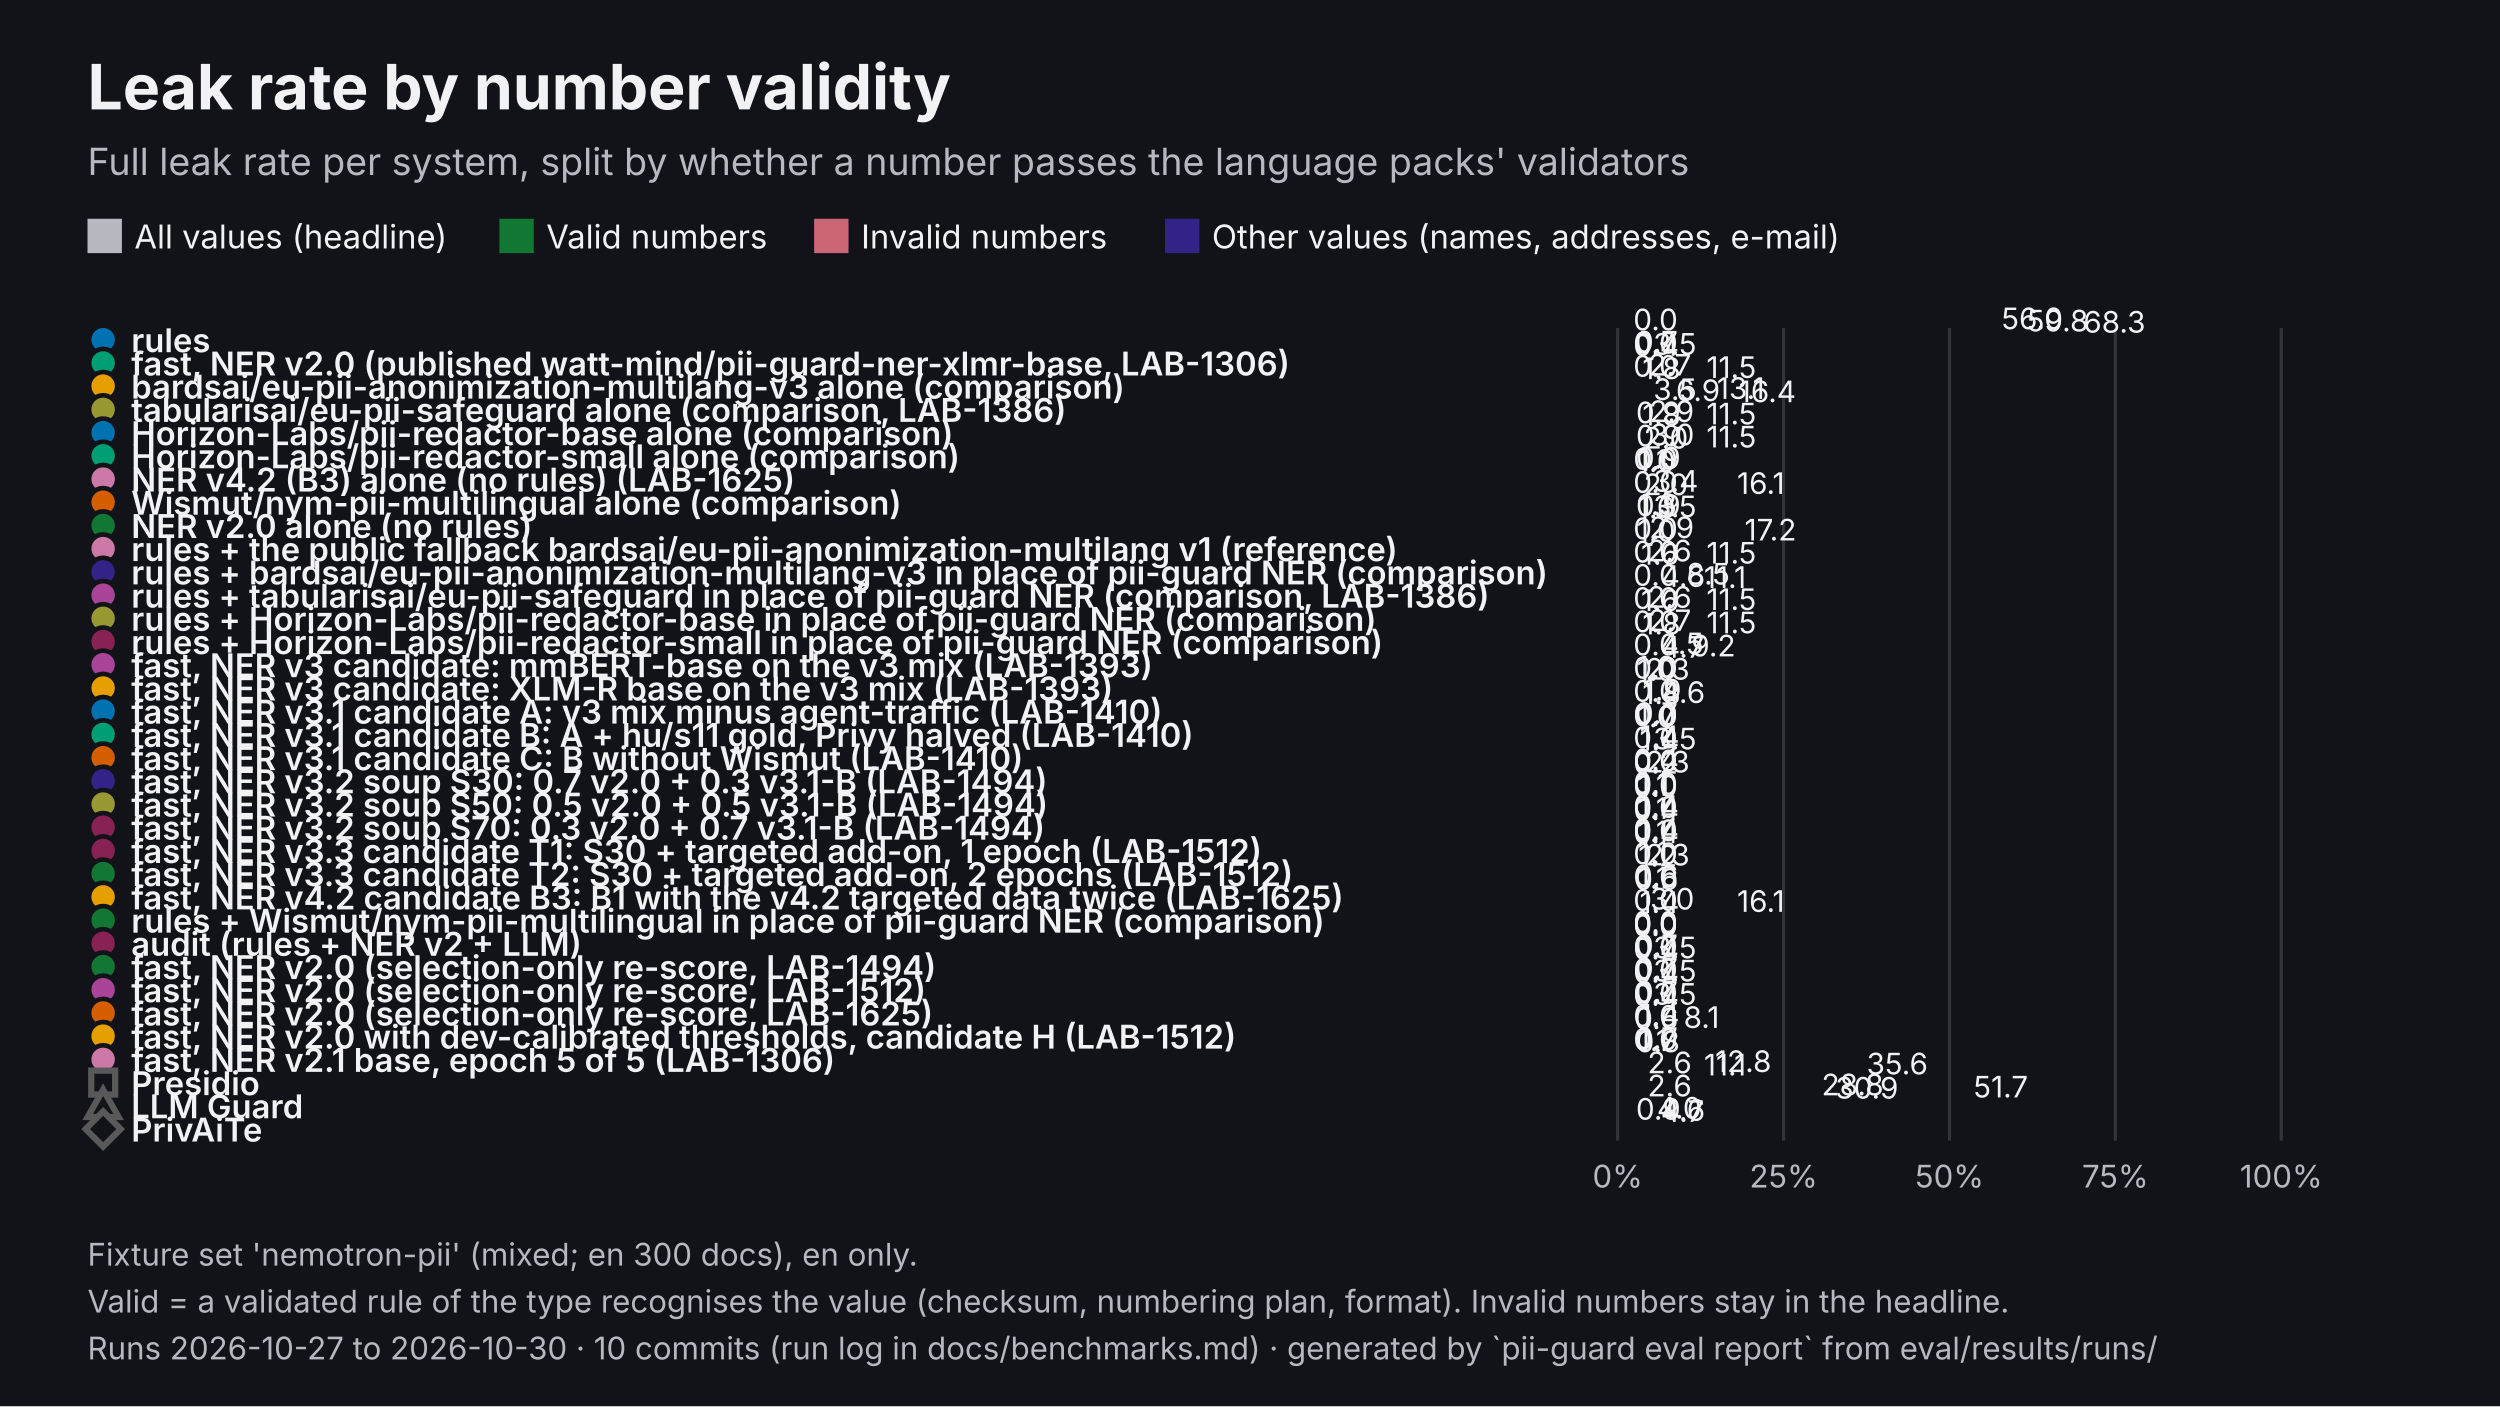
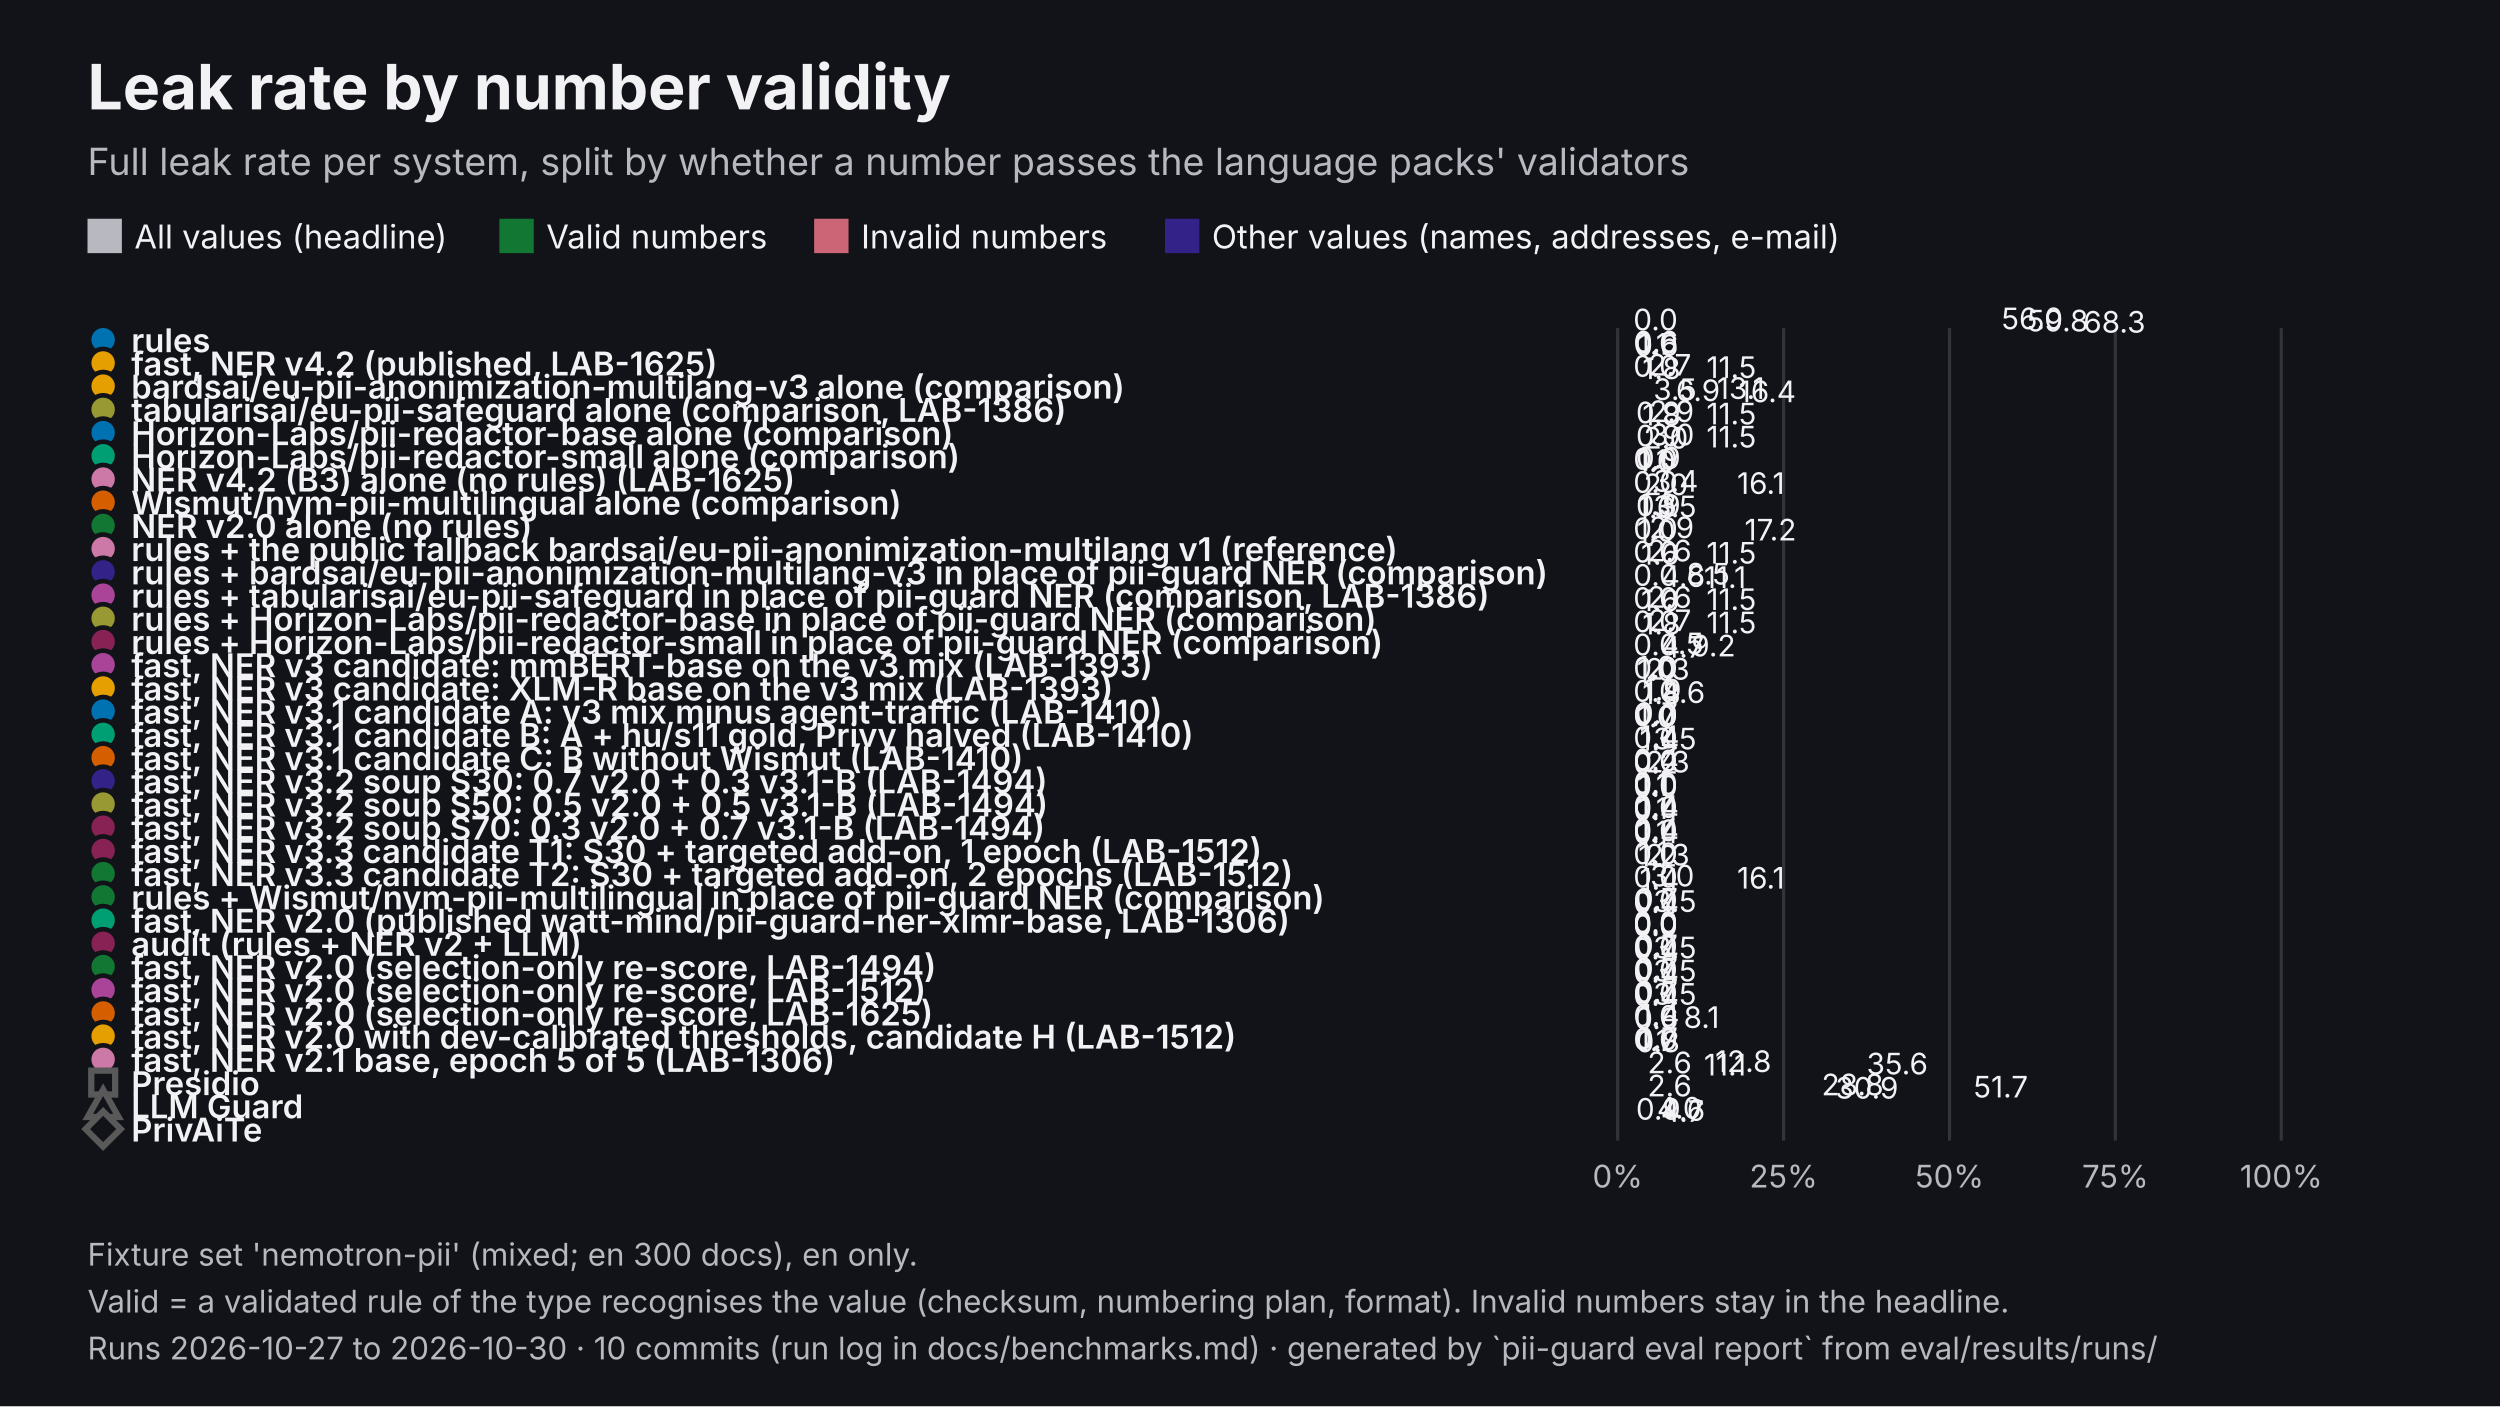
<svg xmlns="http://www.w3.org/2000/svg" viewBox="0 0 1600 900" width="1600" height="900" role="img" aria-labelledby="t d" font-family="Inter, 'Helvetica Neue', Helvetica, Arial, sans-serif">
  <rect width="1600" height="900" fill="#111318" />
  <text x="56" y="70" font-size="40" fill="#F2F2F5" font-weight="700">Leak rate by number validity</text>
  <text x="56" y="112" font-size="24" fill="#B8B8C0">Full leak rate per system, split by whether a number passes the language packs' validators</text>
  <rect x="56" y="140" width="22" height="22" fill="#B8B8C0" />
  <text x="86" y="159" font-size="21" fill="#F2F2F5">All values (headline)</text>
  <rect x="319.61" y="140" width="22" height="22" fill="#117733" />
  <text x="349.6" y="159" font-size="21" fill="#F2F2F5">Valid numbers</text>
  <rect x="521.06" y="140" width="22" height="22" fill="#CC6677" />
  <text x="551.1" y="159" font-size="21" fill="#F2F2F5">Invalid numbers</text>
  <rect x="745.61" y="140" width="22" height="22" fill="#332288" />
  <text x="775.6" y="159" font-size="21" fill="#F2F2F5">Other values (names, addresses, e-mail)</text>
  <line x1="1035.3" y1="210" x2="1035.3" y2="730" stroke="#33333A" stroke-width="2" />
  <text x="1035.3" y="760" font-size="20" fill="#B8B8C0" text-anchor="middle">0%</text>
  <line x1="1141.5" y1="210" x2="1141.5" y2="730" stroke="#33333A" stroke-width="2" />
  <text x="1141.5" y="760" font-size="20" fill="#B8B8C0" text-anchor="middle">25%</text>
  <line x1="1247.7" y1="210" x2="1247.7" y2="730" stroke="#33333A" stroke-width="2" />
  <text x="1247.7" y="760" font-size="20" fill="#B8B8C0" text-anchor="middle">50%</text>
  <line x1="1353.8" y1="210" x2="1353.8" y2="730" stroke="#33333A" stroke-width="2" />
  <text x="1353.8" y="760" font-size="20" fill="#B8B8C0" text-anchor="middle">75%</text>
  <line x1="1460" y1="210" x2="1460" y2="730" stroke="#33333A" stroke-width="2" />
  <text x="1460" y="760" font-size="20" fill="#B8B8C0" text-anchor="middle">100%</text>
  <circle cx="66" cy="217.4" r="9" fill="#0072B2" stroke="#111318" stroke-width="3" />
  <text x="84" y="225.4" font-size="21" fill="#F2F2F5" font-weight="600">rules</text>
  <rect x="1035.3" y="218" width="237.6" height="-3.3" fill="#B8B8C0" />
  <text x="1280.9" y="210.7" font-size="19" fill="#F2F2F5">56.0</text>
  <rect x="1035.3" y="218.7" width="2" height="-3.3" fill="#117733" />
  <text x="1045.3" y="211.4" font-size="19" fill="#F2F2F5">0.0</text>
  <rect x="1035.3" y="219.4" width="253.8" height="-3.3" fill="#CC6677" />
  <text x="1297.2" y="212.1" font-size="19" fill="#F2F2F5">59.8</text>
  <rect x="1035.3" y="220.1" width="290" height="-3.3" fill="#332288" />
  <text x="1333.3" y="212.9" font-size="19" fill="#F2F2F5">68.3</text>
-   <circle cx="66" cy="232.3" r="9" fill="#009E73" stroke="#111318" stroke-width="3" />
-   <text x="84" y="240.3" font-size="21" fill="#F2F2F5" font-weight="600">fast, NER v2.0 (published watt-mind/pii-guard-ner-xlmr-base, LAB-1306)</text>
-   <rect x="1035.3" y="232.9" width="3.1" height="-3.3" fill="#B8B8C0" />
-   <text x="1046.4" y="225.6" font-size="19" fill="#F2F2F5">0.7</text>
+   <circle cx="66" cy="232.3" r="9" fill="#E69F00" stroke="#111318" stroke-width="3" />
+   <text x="84" y="240.3" font-size="21" fill="#F2F2F5" font-weight="600">fast, NER v4.2 (published, LAB-1625)</text>
+   <rect x="1035.3" y="232.9" width="2.4" height="-3.3" fill="#B8B8C0" />
+   <text x="1045.8" y="225.6" font-size="19" fill="#F2F2F5">0.6</text>
  <rect x="1035.3" y="233.6" width="2" height="-3.3" fill="#117733" />
  <text x="1045.3" y="226.3" font-size="19" fill="#F2F2F5">0.0</text>
-   <rect x="1035.3" y="234.3" width="14.7" height="-3.3" fill="#CC6677" />
-   <text x="1058" y="227" font-size="19" fill="#F2F2F5">3.5</text>
-   <rect x="1035.3" y="235" width="2" height="-3.3" fill="#332288" />
-   <text x="1045.3" y="227.7" font-size="19" fill="#F2F2F5">0.4</text>
+   <rect x="1035.3" y="234.3" width="4.9" height="-3.3" fill="#CC6677" />
+   <text x="1048.2" y="227" font-size="19" fill="#F2F2F5">1.1</text>
+   <rect x="1035.3" y="235" width="2.6" height="-3.3" fill="#332288" />
+   <text x="1045.9" y="227.7" font-size="19" fill="#F2F2F5">0.6</text>
  <circle cx="66" cy="247.1" r="9" fill="#E69F00" stroke="#111318" stroke-width="3" />
  <text x="84" y="255.1" font-size="21" fill="#F2F2F5" font-weight="600">bardsai/eu-pii-anonimization-multilang-v3 alone (comparison)</text>
  <rect x="1035.3" y="247.7" width="11.6" height="-3.3" fill="#B8B8C0" />
  <text x="1054.9" y="240.4" font-size="19" fill="#F2F2F5">2.7</text>
  <rect x="1035.3" y="248.4" width="2" height="-3.3" fill="#117733" />
  <text x="1045.3" y="241.1" font-size="19" fill="#F2F2F5">0.0</text>
  <rect x="1035.3" y="249.1" width="48.8" height="-3.3" fill="#CC6677" />
  <text x="1092.1" y="241.9" font-size="19" fill="#F2F2F5">11.5</text>
  <rect x="1035.3" y="249.9" width="7.7" height="-3.3" fill="#332288" />
  <text x="1051.1" y="242.6" font-size="19" fill="#F2F2F5">1.8</text>
  <circle cx="66" cy="262" r="9" fill="#999933" stroke="#111318" stroke-width="3" />
  <text x="84" y="270" font-size="21" fill="#F2F2F5" font-weight="600">tabularisai/eu-pii-safeguard alone (comparison, LAB-1386)</text>
  <rect x="1035.3" y="262.6" width="55.5" height="-3.3" fill="#B8B8C0" />
  <text x="1098.8" y="255.3" font-size="19" fill="#F2F2F5">13.1</text>
  <rect x="1035.3" y="263.3" width="14.8" height="-3.3" fill="#117733" />
  <text x="1058.1" y="256" font-size="19" fill="#F2F2F5">3.5</text>
  <rect x="1035.3" y="264" width="29.3" height="-3.3" fill="#CC6677" />
  <text x="1072.6" y="256.7" font-size="19" fill="#F2F2F5">6.9</text>
  <rect x="1035.3" y="264.7" width="69.5" height="-3.3" fill="#332288" />
  <text x="1112.8" y="257.4" font-size="19" fill="#F2F2F5">16.4</text>
  <circle cx="66" cy="276.9" r="9" fill="#0072B2" stroke="#111318" stroke-width="3" />
  <text x="84" y="284.9" font-size="21" fill="#F2F2F5" font-weight="600">Horizon-Labs/pii-redactor-base alone (comparison)</text>
  <rect x="1035.3" y="277.4" width="12.2" height="-3.3" fill="#B8B8C0" />
  <text x="1055.5" y="270.1" font-size="19" fill="#F2F2F5">2.9</text>
  <rect x="1035.3" y="278.1" width="3.7" height="-3.3" fill="#117733" />
  <text x="1047" y="270.9" font-size="19" fill="#F2F2F5">0.9</text>
  <rect x="1035.3" y="278.9" width="48.8" height="-3.3" fill="#CC6677" />
  <text x="1092.1" y="271.6" font-size="19" fill="#F2F2F5">11.5</text>
  <rect x="1035.3" y="279.6" width="7.7" height="-3.3" fill="#332288" />
  <text x="1051.1" y="272.3" font-size="19" fill="#F2F2F5">1.8</text>
  <circle cx="66" cy="291.7" r="9" fill="#009E73" stroke="#111318" stroke-width="3" />
  <text x="84" y="299.7" font-size="21" fill="#F2F2F5" font-weight="600">Horizon-Labs/pii-redactor-small alone (comparison)</text>
  <rect x="1035.3" y="292.3" width="12.8" height="-3.3" fill="#B8B8C0" />
  <text x="1056.1" y="285" font-size="19" fill="#F2F2F5">3.0</text>
  <rect x="1035.3" y="293" width="3.7" height="-3.3" fill="#117733" />
  <text x="1047" y="285.7" font-size="19" fill="#F2F2F5">0.9</text>
  <rect x="1035.3" y="293.7" width="48.8" height="-3.3" fill="#CC6677" />
  <text x="1092.1" y="286.4" font-size="19" fill="#F2F2F5">11.5</text>
  <rect x="1035.3" y="294.4" width="8.6" height="-3.3" fill="#332288" />
  <text x="1051.9" y="287.1" font-size="19" fill="#F2F2F5">2.0</text>
  <circle cx="66" cy="306.6" r="9" fill="#CC79A7" stroke="#111318" stroke-width="3" />
  <text x="84" y="314.6" font-size="21" fill="#F2F2F5" font-weight="600">NER v4.2 (B3) alone (no rules) (LAB-1625)</text>
  <rect x="1035.3" y="307.1" width="3.7" height="-3.3" fill="#B8B8C0" />
  <text x="1047" y="299.9" font-size="19" fill="#F2F2F5">0.9</text>
  <rect x="1035.3" y="307.9" width="2" height="-3.3" fill="#117733" />
  <text x="1045.3" y="300.6" font-size="19" fill="#F2F2F5">0.0</text>
  <rect x="1035.3" y="308.6" width="4.9" height="-3.3" fill="#CC6677" />
  <text x="1048.2" y="301.3" font-size="19" fill="#F2F2F5">1.1</text>
  <rect x="1035.3" y="309.3" width="4.3" height="-3.3" fill="#332288" />
  <text x="1047.6" y="302" font-size="19" fill="#F2F2F5">1.0</text>
  <circle cx="66" cy="321.4" r="9" fill="#D55E00" stroke="#111318" stroke-width="3" />
  <text x="84" y="329.4" font-size="21" fill="#F2F2F5" font-weight="600">Wismut/nym-pii-multilingual alone (comparison)</text>
  <rect x="1035.3" y="322" width="14.6" height="-3.3" fill="#B8B8C0" />
  <text x="1057.9" y="314.7" font-size="19" fill="#F2F2F5">3.4</text>
  <rect x="1035.3" y="322.7" width="2" height="-3.3" fill="#117733" />
  <text x="1045.3" y="315.4" font-size="19" fill="#F2F2F5">0.0</text>
  <rect x="1035.3" y="323.4" width="68.3" height="-3.3" fill="#CC6677" />
  <text x="1111.7" y="316.1" font-size="19" fill="#F2F2F5">16.1</text>
  <rect x="1035.3" y="324.1" width="8.6" height="-3.3" fill="#332288" />
  <text x="1051.9" y="316.9" font-size="19" fill="#F2F2F5">2.0</text>
  <circle cx="66" cy="336.3" r="9" fill="#117733" stroke="#111318" stroke-width="3" />
  <text x="84" y="344.3" font-size="21" fill="#F2F2F5" font-weight="600">NER v2.0 alone (no rules)</text>
  <rect x="1035.3" y="336.9" width="5.5" height="-3.3" fill="#B8B8C0" />
  <text x="1048.8" y="329.6" font-size="19" fill="#F2F2F5">1.3</text>
  <rect x="1035.3" y="337.6" width="3.7" height="-3.3" fill="#117733" />
  <text x="1047" y="330.3" font-size="19" fill="#F2F2F5">0.9</text>
  <rect x="1035.3" y="338.3" width="14.7" height="-3.3" fill="#CC6677" />
  <text x="1058" y="331" font-size="19" fill="#F2F2F5">3.5</text>
  <rect x="1035.3" y="339" width="4.3" height="-3.3" fill="#332288" />
  <text x="1047.6" y="331.7" font-size="19" fill="#F2F2F5">1.0</text>
  <circle cx="66" cy="351.1" r="9" fill="#CC79A7" stroke="#111318" stroke-width="3" />
  <text x="84" y="359.1" font-size="21" fill="#F2F2F5" font-weight="600">rules + the public fallback bardsai/eu-pii-anonimization-multilang v1 (reference)</text>
  <rect x="1035.3" y="351.7" width="12.2" height="-3.3" fill="#B8B8C0" />
  <text x="1055.5" y="344.4" font-size="19" fill="#F2F2F5">2.9</text>
  <rect x="1035.3" y="352.4" width="2" height="-3.3" fill="#117733" />
  <text x="1045.3" y="345.1" font-size="19" fill="#F2F2F5">0.0</text>
  <rect x="1035.3" y="353.1" width="73.2" height="-3.3" fill="#CC6677" />
  <text x="1116.5" y="345.9" font-size="19" fill="#F2F2F5">17.2</text>
  <rect x="1035.3" y="353.9" width="4.3" height="-3.3" fill="#332288" />
  <text x="1047.6" y="346.6" font-size="19" fill="#F2F2F5">1.0</text>
  <circle cx="66" cy="366" r="9" fill="#332288" stroke="#111318" stroke-width="3" />
  <text x="84" y="374" font-size="21" fill="#F2F2F5" font-weight="600">rules + bardsai/eu-pii-anonimization-multilang-v3 in place of pii-guard NER (comparison)</text>
  <rect x="1035.3" y="366.6" width="11" height="-3.3" fill="#B8B8C0" />
  <text x="1054.3" y="359.3" font-size="19" fill="#F2F2F5">2.6</text>
  <rect x="1035.3" y="367.3" width="2" height="-3.3" fill="#117733" />
  <text x="1045.3" y="360" font-size="19" fill="#F2F2F5">0.0</text>
  <rect x="1035.3" y="368" width="48.8" height="-3.3" fill="#CC6677" />
  <text x="1092.1" y="360.7" font-size="19" fill="#F2F2F5">11.5</text>
  <rect x="1035.3" y="368.7" width="6.9" height="-3.3" fill="#332288" />
  <text x="1050.2" y="361.4" font-size="19" fill="#F2F2F5">1.6</text>
  <circle cx="66" cy="380.9" r="9" fill="#AA4499" stroke="#111318" stroke-width="3" />
  <text x="84" y="388.9" font-size="21" fill="#F2F2F5" font-weight="600">rules + tabularisai/eu-pii-safeguard in place of pii-guard NER (comparison, LAB-1386)</text>
  <rect x="1035.3" y="381.4" width="35.9" height="-3.3" fill="#B8B8C0" />
  <text x="1079.3" y="374.1" font-size="19" fill="#F2F2F5">8.5</text>
  <rect x="1035.3" y="382.1" width="2" height="-3.3" fill="#117733" />
  <text x="1045.3" y="374.9" font-size="19" fill="#F2F2F5">0.0</text>
  <rect x="1035.3" y="382.9" width="19.5" height="-3.3" fill="#CC6677" />
  <text x="1062.9" y="375.6" font-size="19" fill="#F2F2F5">4.6</text>
  <rect x="1035.3" y="383.6" width="47.2" height="-3.3" fill="#332288" />
  <text x="1090.5" y="376.3" font-size="19" fill="#F2F2F5">11.1</text>
  <circle cx="66" cy="395.7" r="9" fill="#999933" stroke="#111318" stroke-width="3" />
  <text x="84" y="403.7" font-size="21" fill="#F2F2F5" font-weight="600">rules + Horizon-Labs/pii-redactor-base in place of pii-guard NER (comparison)</text>
  <rect x="1035.3" y="396.3" width="11" height="-3.3" fill="#B8B8C0" />
  <text x="1054.3" y="389" font-size="19" fill="#F2F2F5">2.6</text>
  <rect x="1035.3" y="397" width="2" height="-3.3" fill="#117733" />
  <text x="1045.3" y="389.7" font-size="19" fill="#F2F2F5">0.0</text>
  <rect x="1035.3" y="397.7" width="48.8" height="-3.3" fill="#CC6677" />
  <text x="1092.1" y="390.4" font-size="19" fill="#F2F2F5">11.5</text>
  <rect x="1035.3" y="398.4" width="6.9" height="-3.3" fill="#332288" />
  <text x="1050.2" y="391.1" font-size="19" fill="#F2F2F5">1.6</text>
  <circle cx="66" cy="410.6" r="9" fill="#882255" stroke="#111318" stroke-width="3" />
  <text x="84" y="418.6" font-size="21" fill="#F2F2F5" font-weight="600">rules + Horizon-Labs/pii-redactor-small in place of pii-guard NER (comparison)</text>
  <rect x="1035.3" y="411.1" width="11.6" height="-3.3" fill="#B8B8C0" />
  <text x="1054.9" y="403.9" font-size="19" fill="#F2F2F5">2.7</text>
  <rect x="1035.3" y="411.9" width="2" height="-3.3" fill="#117733" />
  <text x="1045.3" y="404.6" font-size="19" fill="#F2F2F5">0.0</text>
  <rect x="1035.3" y="412.6" width="48.8" height="-3.3" fill="#CC6677" />
  <text x="1092.1" y="405.3" font-size="19" fill="#F2F2F5">11.5</text>
  <rect x="1035.3" y="413.3" width="7.7" height="-3.3" fill="#332288" />
  <text x="1051.1" y="406" font-size="19" fill="#F2F2F5">1.8</text>
  <circle cx="66" cy="425.4" r="9" fill="#AA4499" stroke="#111318" stroke-width="3" />
  <text x="84" y="433.4" font-size="21" fill="#F2F2F5" font-weight="600">fast, NER v3 candidate: mmBERT-base on the v3 mix (LAB-1393)</text>
  <rect x="1035.3" y="426" width="18.9" height="-3.3" fill="#B8B8C0" />
  <text x="1062.2" y="418.7" font-size="19" fill="#F2F2F5">4.5</text>
  <rect x="1035.3" y="426.7" width="2" height="-3.3" fill="#117733" />
  <text x="1045.3" y="419.4" font-size="19" fill="#F2F2F5">0.0</text>
  <rect x="1035.3" y="427.4" width="39.1" height="-3.3" fill="#CC6677" />
  <text x="1082.4" y="420.1" font-size="19" fill="#F2F2F5">9.2</text>
  <rect x="1035.3" y="428.1" width="19.7" height="-3.3" fill="#332288" />
  <text x="1063.1" y="420.9" font-size="19" fill="#F2F2F5">4.7</text>
  <circle cx="66" cy="440.3" r="9" fill="#E69F00" stroke="#111318" stroke-width="3" />
  <text x="84" y="448.3" font-size="21" fill="#F2F2F5" font-weight="600">fast, NER v3 candidate: XLM-R base on the v3 mix (LAB-1393)</text>
  <rect x="1035.3" y="440.9" width="4.2" height="-3.3" fill="#B8B8C0" />
  <text x="1047.6" y="433.6" font-size="19" fill="#F2F2F5">1.0</text>
  <rect x="1035.3" y="441.6" width="2" height="-3.3" fill="#117733" />
  <text x="1045.3" y="434.3" font-size="19" fill="#F2F2F5">0.0</text>
  <rect x="1035.3" y="442.3" width="9.8" height="-3.3" fill="#CC6677" />
  <text x="1053.1" y="435" font-size="19" fill="#F2F2F5">2.3</text>
  <rect x="1035.3" y="443" width="4.3" height="-3.3" fill="#332288" />
  <text x="1047.6" y="435.7" font-size="19" fill="#F2F2F5">1.0</text>
  <circle cx="66" cy="455.1" r="9" fill="#0072B2" stroke="#111318" stroke-width="3" />
  <text x="84" y="463.1" font-size="21" fill="#F2F2F5" font-weight="600">fast, NER v3.1 candidate A: v3 mix minus agent-traffic (LAB-1410)</text>
  <rect x="1035.3" y="455.7" width="7.9" height="-3.3" fill="#B8B8C0" />
  <text x="1051.3" y="448.4" font-size="19" fill="#F2F2F5">1.9</text>
  <rect x="1035.3" y="456.4" width="2" height="-3.3" fill="#117733" />
  <text x="1045.3" y="449.1" font-size="19" fill="#F2F2F5">0.0</text>
  <rect x="1035.3" y="457.1" width="19.5" height="-3.3" fill="#CC6677" />
  <text x="1062.9" y="449.9" font-size="19" fill="#F2F2F5">4.6</text>
  <rect x="1035.3" y="457.9" width="7.7" height="-3.3" fill="#332288" />
  <text x="1051.1" y="450.6" font-size="19" fill="#F2F2F5">1.8</text>
  <circle cx="66" cy="470" r="9" fill="#009E73" stroke="#111318" stroke-width="3" />
  <text x="84" y="478" font-size="21" fill="#F2F2F5" font-weight="600">fast, NER v3.1 candidate B: A + hu/s11 gold, Privy halved (LAB-1410)</text>
  <rect x="1035.3" y="470.6" width="3.1" height="-3.3" fill="#B8B8C0" />
  <text x="1046.4" y="463.3" font-size="19" fill="#F2F2F5">0.7</text>
  <rect x="1035.3" y="471.3" width="2" height="-3.3" fill="#117733" />
  <text x="1045.3" y="464" font-size="19" fill="#F2F2F5">0.0</text>
  <rect x="1035.3" y="472" width="2" height="-3.3" fill="#CC6677" />
  <text x="1045.3" y="464.7" font-size="19" fill="#F2F2F5">0.0</text>
  <rect x="1035.3" y="472.7" width="4.3" height="-3.3" fill="#332288" />
  <text x="1047.6" y="465.4" font-size="19" fill="#F2F2F5">1.0</text>
  <circle cx="66" cy="484.9" r="9" fill="#D55E00" stroke="#111318" stroke-width="3" />
  <text x="84" y="492.9" font-size="21" fill="#F2F2F5" font-weight="600">fast, NER v3.1 candidate C: B without Wismut (LAB-1410)</text>
  <rect x="1035.3" y="485.4" width="6.1" height="-3.3" fill="#B8B8C0" />
  <text x="1049.4" y="478.1" font-size="19" fill="#F2F2F5">1.4</text>
  <rect x="1035.3" y="486.1" width="2" height="-3.3" fill="#117733" />
  <text x="1045.3" y="478.9" font-size="19" fill="#F2F2F5">0.0</text>
  <rect x="1035.3" y="486.9" width="14.7" height="-3.3" fill="#CC6677" />
  <text x="1058" y="479.6" font-size="19" fill="#F2F2F5">3.5</text>
  <rect x="1035.3" y="487.6" width="6" height="-3.3" fill="#332288" />
  <text x="1049.3" y="480.3" font-size="19" fill="#F2F2F5">1.4</text>
  <circle cx="66" cy="499.7" r="9" fill="#332288" stroke="#111318" stroke-width="3" />
  <text x="84" y="507.7" font-size="21" fill="#F2F2F5" font-weight="600">fast, NER v3.2 soup S30: 0.7 v2.0 + 0.3 v3.1-B (LAB-1494)</text>
  <rect x="1035.3" y="500.3" width="2" height="-3.3" fill="#B8B8C0" />
  <text x="1045.3" y="493" font-size="19" fill="#F2F2F5">0.4</text>
  <rect x="1035.3" y="501" width="2" height="-3.3" fill="#117733" />
  <text x="1045.3" y="493.7" font-size="19" fill="#F2F2F5">0.0</text>
  <rect x="1035.3" y="501.7" width="9.8" height="-3.3" fill="#CC6677" />
  <text x="1053.1" y="494.4" font-size="19" fill="#F2F2F5">2.3</text>
  <rect x="1035.3" y="502.4" width="2" height="-3.3" fill="#332288" />
  <text x="1045.3" y="495.1" font-size="19" fill="#F2F2F5">0.2</text>
  <circle cx="66" cy="514.6" r="9" fill="#999933" stroke="#111318" stroke-width="3" />
  <text x="84" y="522.6" font-size="21" fill="#F2F2F5" font-weight="600">fast, NER v3.2 soup S50: 0.5 v2.0 + 0.5 v3.1-B (LAB-1494)</text>
  <rect x="1035.3" y="515.1" width="2" height="-3.3" fill="#B8B8C0" />
  <text x="1045.3" y="507.9" font-size="19" fill="#F2F2F5">0.1</text>
  <rect x="1035.3" y="515.9" width="2" height="-3.3" fill="#117733" />
  <text x="1045.3" y="508.6" font-size="19" fill="#F2F2F5">0.0</text>
  <rect x="1035.3" y="516.6" width="4.9" height="-3.3" fill="#CC6677" />
  <text x="1048.2" y="509.3" font-size="19" fill="#F2F2F5">1.1</text>
  <rect x="1035.3" y="517.3" width="2" height="-3.3" fill="#332288" />
  <text x="1045.3" y="510" font-size="19" fill="#F2F2F5">0.0</text>
  <circle cx="66" cy="529.4" r="9" fill="#882255" stroke="#111318" stroke-width="3" />
  <text x="84" y="537.4" font-size="21" fill="#F2F2F5" font-weight="600">fast, NER v3.2 soup S70: 0.3 v2.0 + 0.7 v3.1-B (LAB-1494)</text>
  <rect x="1035.3" y="530" width="2" height="-3.3" fill="#B8B8C0" />
  <text x="1045.3" y="522.7" font-size="19" fill="#F2F2F5">0.4</text>
  <rect x="1035.3" y="530.7" width="2" height="-3.3" fill="#117733" />
  <text x="1045.3" y="523.4" font-size="19" fill="#F2F2F5">0.0</text>
  <rect x="1035.3" y="531.4" width="4.9" height="-3.3" fill="#CC6677" />
  <text x="1048.2" y="524.1" font-size="19" fill="#F2F2F5">1.1</text>
  <rect x="1035.3" y="532.1" width="2" height="-3.3" fill="#332288" />
  <text x="1045.3" y="524.9" font-size="19" fill="#F2F2F5">0.4</text>
  <circle cx="66" cy="544.3" r="9" fill="#882255" stroke="#111318" stroke-width="3" />
  <text x="84" y="552.3" font-size="21" fill="#F2F2F5" font-weight="600">fast, NER v3.3 candidate T1: S30 + targeted add-on, 1 epoch (LAB-1512)</text>
  <rect x="1035.3" y="544.9" width="2" height="-3.3" fill="#B8B8C0" />
  <text x="1045.3" y="537.6" font-size="19" fill="#F2F2F5">0.4</text>
  <rect x="1035.3" y="545.6" width="2" height="-3.3" fill="#117733" />
  <text x="1045.3" y="538.3" font-size="19" fill="#F2F2F5">0.0</text>
  <rect x="1035.3" y="546.3" width="4.9" height="-3.3" fill="#CC6677" />
  <text x="1048.2" y="539" font-size="19" fill="#F2F2F5">1.1</text>
  <rect x="1035.3" y="547" width="2" height="-3.3" fill="#332288" />
  <text x="1045.3" y="539.7" font-size="19" fill="#F2F2F5">0.4</text>
  <circle cx="66" cy="559.1" r="9" fill="#117733" stroke="#111318" stroke-width="3" />
  <text x="84" y="567.1" font-size="21" fill="#F2F2F5" font-weight="600">fast, NER v3.3 candidate T2: S30 + targeted add-on, 2 epochs (LAB-1512)</text>
  <rect x="1035.3" y="559.7" width="4.9" height="-3.3" fill="#B8B8C0" />
  <text x="1048.2" y="552.4" font-size="19" fill="#F2F2F5">1.1</text>
  <rect x="1035.3" y="560.4" width="2" height="-3.3" fill="#117733" />
  <text x="1045.3" y="553.1" font-size="19" fill="#F2F2F5">0.0</text>
  <rect x="1035.3" y="561.1" width="9.8" height="-3.3" fill="#CC6677" />
  <text x="1053.1" y="553.9" font-size="19" fill="#F2F2F5">2.3</text>
  <rect x="1035.3" y="561.9" width="5.1" height="-3.3" fill="#332288" />
  <text x="1048.5" y="554.6" font-size="19" fill="#F2F2F5">1.2</text>
-   <circle cx="66" cy="574" r="9" fill="#E69F00" stroke="#111318" stroke-width="3" />
-   <text x="84" y="582" font-size="21" fill="#F2F2F5" font-weight="600">fast, NER v4.2 candidate B3: B1 with the v4.2 targeted data twice (LAB-1625)</text>
-   <rect x="1035.3" y="574.6" width="2.4" height="-3.3" fill="#B8B8C0" />
-   <text x="1045.8" y="567.3" font-size="19" fill="#F2F2F5">0.6</text>
+   <circle cx="66" cy="574" r="9" fill="#117733" stroke="#111318" stroke-width="3" />
+   <text x="84" y="582" font-size="21" fill="#F2F2F5" font-weight="600">rules + Wismut/nym-pii-multilingual in place of pii-guard NER (comparison)</text>
+   <rect x="1035.3" y="574.6" width="12.8" height="-3.3" fill="#B8B8C0" />
+   <text x="1056.1" y="567.3" font-size="19" fill="#F2F2F5">3.0</text>
  <rect x="1035.3" y="575.3" width="2" height="-3.3" fill="#117733" />
  <text x="1045.3" y="568" font-size="19" fill="#F2F2F5">0.0</text>
-   <rect x="1035.3" y="576" width="4.9" height="-3.3" fill="#CC6677" />
-   <text x="1048.2" y="568.7" font-size="19" fill="#F2F2F5">1.1</text>
-   <rect x="1035.3" y="576.7" width="2.6" height="-3.3" fill="#332288" />
-   <text x="1045.9" y="569.4" font-size="19" fill="#F2F2F5">0.6</text>
-   <circle cx="66" cy="588.9" r="9" fill="#117733" stroke="#111318" stroke-width="3" />
-   <text x="84" y="596.9" font-size="21" fill="#F2F2F5" font-weight="600">rules + Wismut/nym-pii-multilingual in place of pii-guard NER (comparison)</text>
-   <rect x="1035.3" y="589.4" width="12.8" height="-3.3" fill="#B8B8C0" />
-   <text x="1056.1" y="582.1" font-size="19" fill="#F2F2F5">3.0</text>
+   <rect x="1035.3" y="576" width="68.3" height="-3.3" fill="#CC6677" />
+   <text x="1111.7" y="568.7" font-size="19" fill="#F2F2F5">16.1</text>
+   <rect x="1035.3" y="576.7" width="6" height="-3.3" fill="#332288" />
+   <text x="1049.3" y="569.4" font-size="19" fill="#F2F2F5">1.4</text>
+   <circle cx="66" cy="588.9" r="9" fill="#009E73" stroke="#111318" stroke-width="3" />
+   <text x="84" y="596.9" font-size="21" fill="#F2F2F5" font-weight="600">fast, NER v2.0 (published watt-mind/pii-guard-ner-xlmr-base, LAB-1306)</text>
+   <rect x="1035.3" y="589.4" width="3.1" height="-3.3" fill="#B8B8C0" />
+   <text x="1046.4" y="582.1" font-size="19" fill="#F2F2F5">0.7</text>
  <rect x="1035.3" y="590.1" width="2" height="-3.3" fill="#117733" />
  <text x="1045.3" y="582.9" font-size="19" fill="#F2F2F5">0.0</text>
-   <rect x="1035.3" y="590.9" width="68.3" height="-3.3" fill="#CC6677" />
-   <text x="1111.7" y="583.6" font-size="19" fill="#F2F2F5">16.1</text>
-   <rect x="1035.3" y="591.6" width="6" height="-3.3" fill="#332288" />
-   <text x="1049.3" y="584.3" font-size="19" fill="#F2F2F5">1.4</text>
+   <rect x="1035.3" y="590.9" width="14.7" height="-3.3" fill="#CC6677" />
+   <text x="1058" y="583.6" font-size="19" fill="#F2F2F5">3.5</text>
+   <rect x="1035.3" y="591.6" width="2" height="-3.3" fill="#332288" />
+   <text x="1045.3" y="584.3" font-size="19" fill="#F2F2F5">0.4</text>
  <circle cx="66" cy="603.7" r="9" fill="#882255" stroke="#111318" stroke-width="3" />
  <text x="84" y="611.7" font-size="21" fill="#F2F2F5" font-weight="600">audit (rules + NER v2 + LLM)</text>
  <rect x="1035.3" y="604.3" width="2" height="-3.3" fill="#B8B8C0" />
  <text x="1045.3" y="597" font-size="19" fill="#F2F2F5">0.0</text>
  <rect x="1035.3" y="605" width="2" height="-3.3" fill="#117733" />
  <text x="1045.3" y="597.7" font-size="19" fill="#F2F2F5">0.0</text>
  <rect x="1035.3" y="605.7" width="2" height="-3.3" fill="#CC6677" />
  <text x="1045.3" y="598.4" font-size="19" fill="#F2F2F5">0.0</text>
  <rect x="1035.3" y="606.4" width="2" height="-3.3" fill="#332288" />
  <text x="1045.3" y="599.1" font-size="19" fill="#F2F2F5">0.0</text>
  <circle cx="66" cy="618.6" r="9" fill="#117733" stroke="#111318" stroke-width="3" />
  <text x="84" y="626.6" font-size="21" fill="#F2F2F5" font-weight="600">fast, NER v2.0 (selection-only re-score, LAB-1494)</text>
  <rect x="1035.3" y="619.1" width="3.1" height="-3.3" fill="#B8B8C0" />
  <text x="1046.4" y="611.9" font-size="19" fill="#F2F2F5">0.7</text>
  <rect x="1035.3" y="619.9" width="2" height="-3.3" fill="#117733" />
  <text x="1045.3" y="612.6" font-size="19" fill="#F2F2F5">0.0</text>
  <rect x="1035.3" y="620.6" width="14.7" height="-3.3" fill="#CC6677" />
  <text x="1058" y="613.3" font-size="19" fill="#F2F2F5">3.5</text>
  <rect x="1035.3" y="621.3" width="2" height="-3.3" fill="#332288" />
  <text x="1045.3" y="614" font-size="19" fill="#F2F2F5">0.4</text>
  <circle cx="66" cy="633.4" r="9" fill="#AA4499" stroke="#111318" stroke-width="3" />
  <text x="84" y="641.4" font-size="21" fill="#F2F2F5" font-weight="600">fast, NER v2.0 (selection-only re-score, LAB-1512)</text>
  <rect x="1035.3" y="634" width="3.1" height="-3.3" fill="#B8B8C0" />
  <text x="1046.4" y="626.7" font-size="19" fill="#F2F2F5">0.7</text>
  <rect x="1035.3" y="634.7" width="2" height="-3.3" fill="#117733" />
  <text x="1045.3" y="627.4" font-size="19" fill="#F2F2F5">0.0</text>
  <rect x="1035.3" y="635.4" width="14.7" height="-3.3" fill="#CC6677" />
  <text x="1058" y="628.1" font-size="19" fill="#F2F2F5">3.5</text>
  <rect x="1035.3" y="636.1" width="2" height="-3.3" fill="#332288" />
  <text x="1045.3" y="628.9" font-size="19" fill="#F2F2F5">0.4</text>
  <circle cx="66" cy="648.3" r="9" fill="#D55E00" stroke="#111318" stroke-width="3" />
  <text x="84" y="656.3" font-size="21" fill="#F2F2F5" font-weight="600">fast, NER v2.0 (selection-only re-score, LAB-1625)</text>
  <rect x="1035.3" y="648.9" width="3.1" height="-3.3" fill="#B8B8C0" />
  <text x="1046.4" y="641.6" font-size="19" fill="#F2F2F5">0.7</text>
  <rect x="1035.3" y="649.6" width="2" height="-3.3" fill="#117733" />
  <text x="1045.3" y="642.3" font-size="19" fill="#F2F2F5">0.0</text>
  <rect x="1035.3" y="650.3" width="14.7" height="-3.3" fill="#CC6677" />
  <text x="1058" y="643" font-size="19" fill="#F2F2F5">3.5</text>
  <rect x="1035.3" y="651" width="2" height="-3.3" fill="#332288" />
  <text x="1045.3" y="643.7" font-size="19" fill="#F2F2F5">0.4</text>
  <circle cx="66" cy="663.1" r="9" fill="#E69F00" stroke="#111318" stroke-width="3" />
  <text x="84" y="671.1" font-size="21" fill="#F2F2F5" font-weight="600">fast, NER v2.0 with dev-calibrated thresholds, candidate H (LAB-1512)</text>
  <rect x="1035.3" y="663.7" width="6.1" height="-3.3" fill="#B8B8C0" />
  <text x="1049.4" y="656.4" font-size="19" fill="#F2F2F5">1.4</text>
  <rect x="1035.3" y="664.4" width="2" height="-3.3" fill="#117733" />
  <text x="1045.3" y="657.1" font-size="19" fill="#F2F2F5">0.0</text>
  <rect x="1035.3" y="665.1" width="34.2" height="-3.3" fill="#CC6677" />
  <text x="1077.5" y="657.9" font-size="19" fill="#F2F2F5">8.1</text>
  <rect x="1035.3" y="665.9" width="2.6" height="-3.3" fill="#332288" />
  <text x="1045.9" y="658.6" font-size="19" fill="#F2F2F5">0.6</text>
  <circle cx="66" cy="678" r="9" fill="#CC79A7" stroke="#111318" stroke-width="3" />
  <text x="84" y="686" font-size="21" fill="#F2F2F5" font-weight="600">fast, NER v2.1 base, epoch 5 of 5 (LAB-1306)</text>
  <rect x="1035.3" y="678.6" width="3.1" height="-3.3" fill="#B8B8C0" />
  <text x="1046.4" y="671.3" font-size="19" fill="#F2F2F5">0.7</text>
  <rect x="1035.3" y="679.3" width="2" height="-3.3" fill="#117733" />
  <text x="1045.3" y="672" font-size="19" fill="#F2F2F5">0.0</text>
  <rect x="1035.3" y="680" width="4.9" height="-3.3" fill="#CC6677" />
  <text x="1048.2" y="672.7" font-size="19" fill="#F2F2F5">1.1</text>
  <rect x="1035.3" y="680.7" width="3.4" height="-3.3" fill="#332288" />
  <text x="1046.8" y="673.4" font-size="19" fill="#F2F2F5">0.8</text>
  <rect x="58.4" y="685.2" width="15.3" height="15.3" fill="#111318" stroke="#595959" stroke-width="4" />
  <text x="84" y="700.9" font-size="21" fill="#F2F2F5" font-weight="600">Presidio</text>
  <rect x="1035.3" y="693.4" width="54.2" height="-3.3" fill="#B8B8C0" />
  <text x="1097.6" y="686.1" font-size="19" fill="#F2F2F5">12.8</text>
  <rect x="1035.3" y="694.1" width="11.1" height="-3.3" fill="#117733" />
  <text x="1054.4" y="686.9" font-size="19" fill="#F2F2F5">2.6</text>
  <rect x="1035.3" y="694.9" width="151.3" height="-3.3" fill="#CC6677" />
  <text x="1194.6" y="687.6" font-size="19" fill="#F2F2F5">35.6</text>
  <rect x="1035.3" y="695.6" width="47.2" height="-3.3" fill="#332288" />
  <text x="1090.5" y="688.3" font-size="19" fill="#F2F2F5">11.1</text>
  <polygon points="66,697.4 75.9,714.9 56.1,714.9" fill="#111318" stroke="#595959" stroke-width="4" />
  <text x="84" y="715.7" font-size="21" fill="#F2F2F5" font-weight="600">LLM Guard</text>
  <rect x="1035.3" y="708.3" width="122.5" height="-3.3" fill="#B8B8C0" />
  <text x="1165.8" y="701" font-size="19" fill="#F2F2F5">28.8</text>
  <rect x="1035.3" y="709" width="11.1" height="-3.3" fill="#117733" />
  <text x="1054.4" y="701.7" font-size="19" fill="#F2F2F5">2.6</text>
  <rect x="1035.3" y="709.7" width="219.6" height="-3.3" fill="#CC6677" />
  <text x="1263" y="702.4" font-size="19" fill="#F2F2F5">51.7</text>
  <rect x="1035.3" y="710.4" width="131.3" height="-3.3" fill="#332288" />
  <text x="1174.6" y="703.1" font-size="19" fill="#F2F2F5">30.9</text>
  <polygon points="66,711.3 77.2,722.6 66,733.8 54.8,722.6" fill="#111318" stroke="#595959" stroke-width="4" />
  <text x="84" y="730.6" font-size="21" fill="#F2F2F5" font-weight="600">PrivAiTe</text>
  <rect x="1035.3" y="723.1" width="17.1" height="-3.3" fill="#B8B8C0" />
  <text x="1060.4" y="715.9" font-size="19" fill="#F2F2F5">4.0</text>
  <rect x="1035.3" y="723.9" width="3.7" height="-3.3" fill="#117733" />
  <text x="1047" y="716.6" font-size="19" fill="#F2F2F5">0.9</text>
  <rect x="1035.3" y="724.6" width="19.5" height="-3.3" fill="#CC6677" />
  <text x="1062.9" y="717.3" font-size="19" fill="#F2F2F5">4.6</text>
  <rect x="1035.3" y="725.3" width="19.7" height="-3.3" fill="#332288" />
  <text x="1063.1" y="718" font-size="19" fill="#F2F2F5">4.7</text>
  <text x="56" y="810" font-size="20" fill="#B8B8C0">Fixture set 'nemotron-pii' (mixed; en 300 docs), en only.</text>
  <text x="56" y="840" font-size="20" fill="#B8B8C0">Valid = a validated rule of the type recognises the value (checksum, numbering plan, format). Invalid numbers stay in the headline.</text>
  <text x="56" y="870" font-size="20" fill="#B8B8C0">Runs 2026-10-27 to 2026-10-30 · 10 commits (run log in docs/benchmarks.md) · generated by `pii-guard eval report` from eval/results/runs/</text>
</svg>
